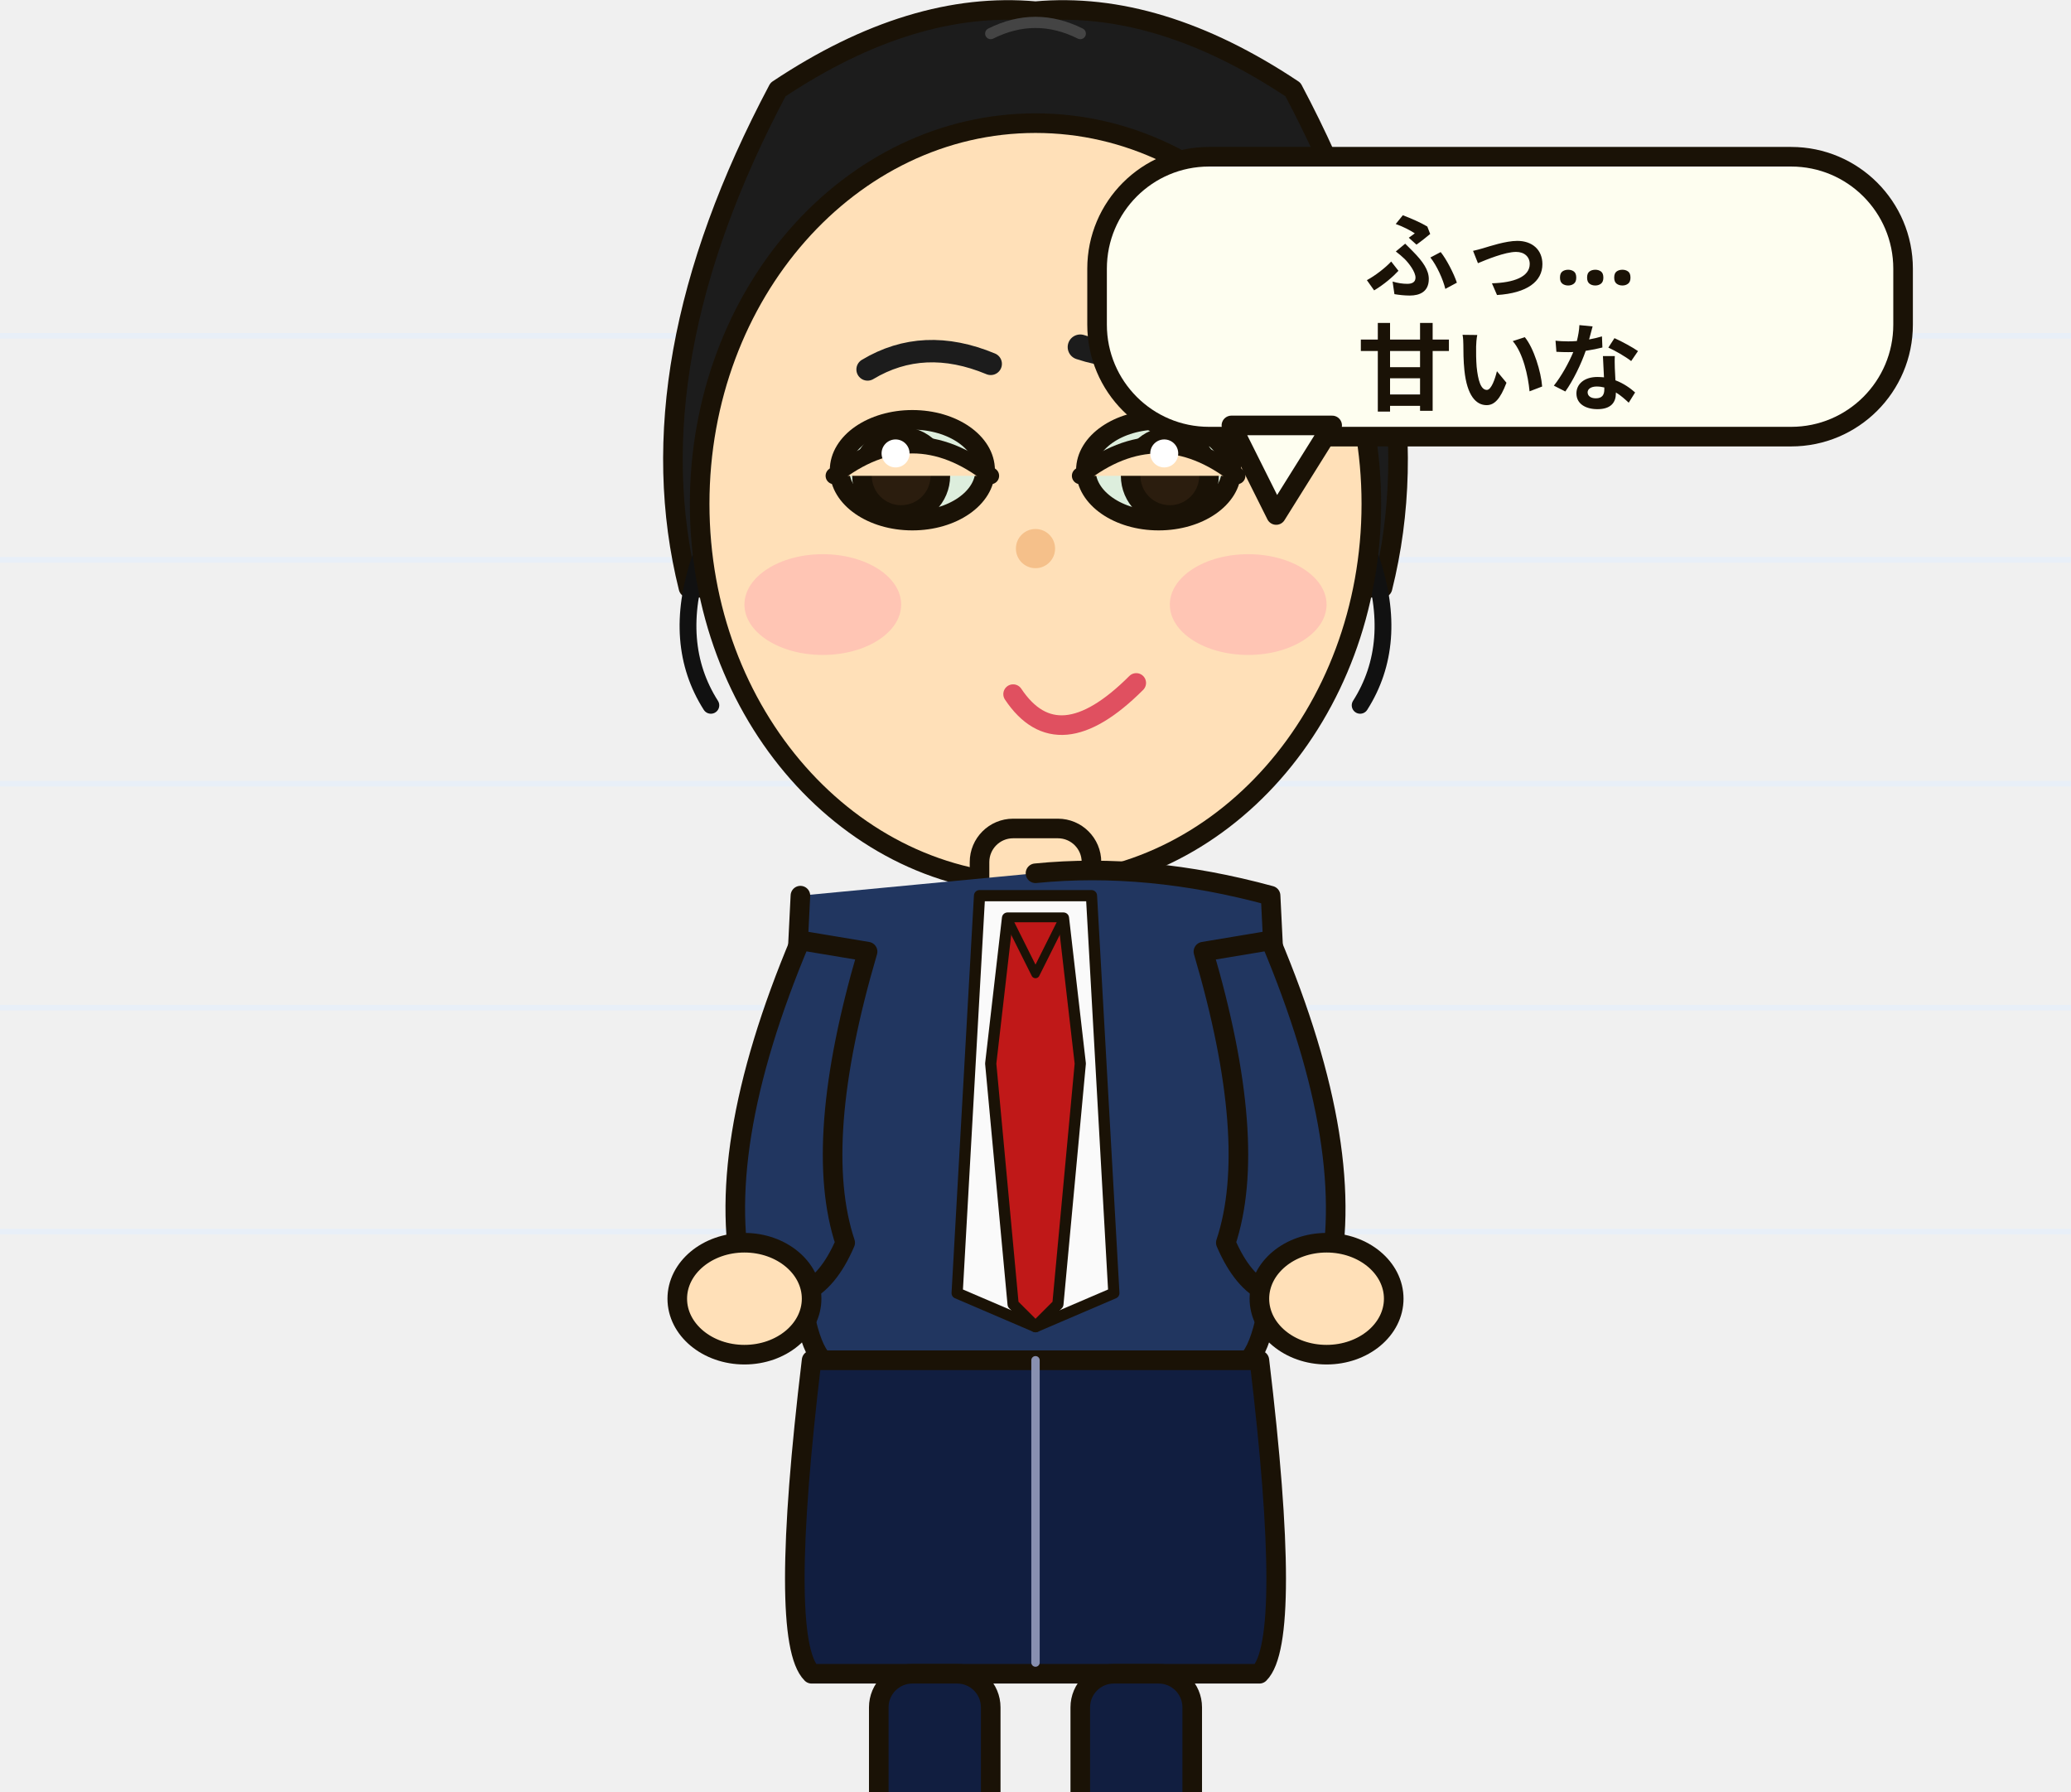
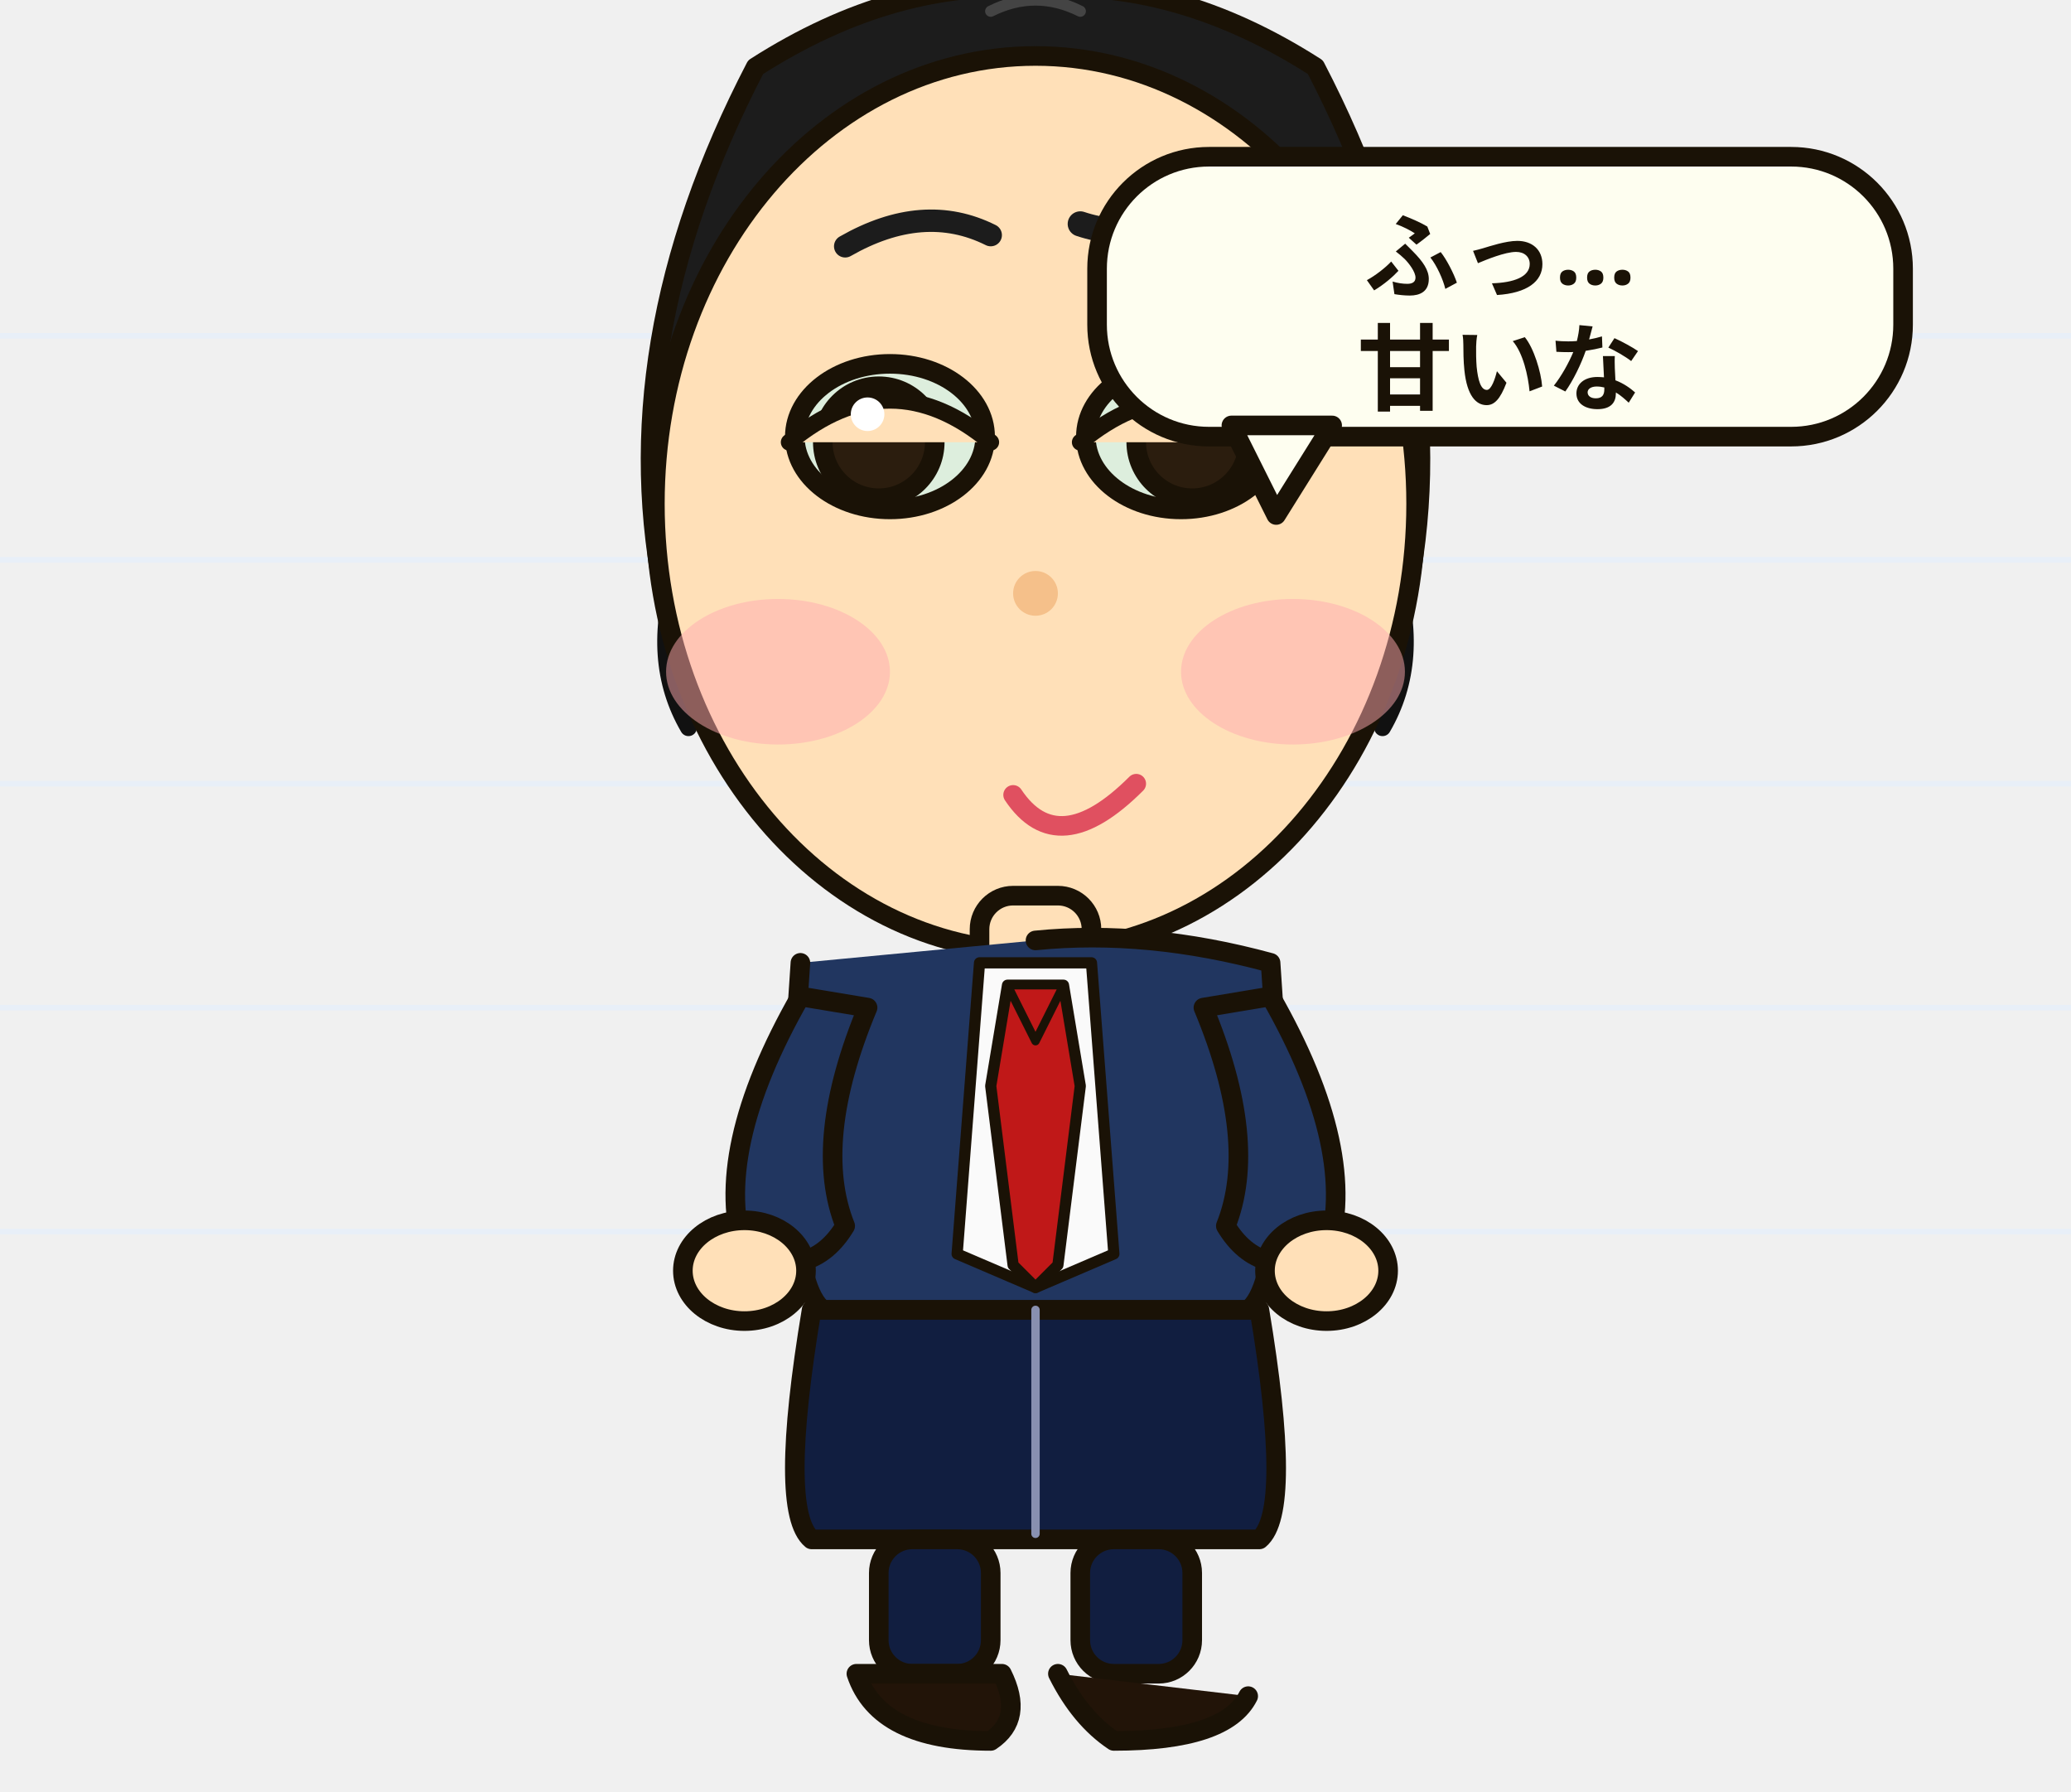
<svg xmlns="http://www.w3.org/2000/svg" width="370" height="320" viewBox="0 0 370 320">
  <line x1="0" y1="60" x2="370" y2="60" stroke="#E8EFF8" stroke-width="1" stroke-linecap="round" />
  <line x1="0" y1="100" x2="370" y2="100" stroke="#E8EFF8" stroke-width="1" stroke-linecap="round" />
  <line x1="0" y1="140" x2="370" y2="140" stroke="#E8EFF8" stroke-width="1" stroke-linecap="round" />
  <line x1="0" y1="180" x2="370" y2="180" stroke="#E8EFF8" stroke-width="1" stroke-linecap="round" />
  <line x1="0" y1="220" x2="370" y2="220" stroke="#E8EFF8" stroke-width="1" stroke-linecap="round" />
-   <path d="M 123,105 Q 113,65 139,16 Q 163,0 185,2 Q 207,0 231,16 Q 257,65 247,105 Z" fill="#1C1C1C" stroke="#1A1206" stroke-width="3.5" stroke-linecap="round" stroke-linejoin="round" />
-   <path d="M 177,6 Q 185,2 193,6" fill="none" stroke="#444" stroke-width="2" stroke-linecap="round" stroke-linejoin="round" />
-   <path d="M 125,100 Q 120,115 127,126" fill="none" stroke="#111" stroke-width="3" stroke-linecap="round" stroke-linejoin="round" />
-   <path d="M 245,100 Q 250,115 243,126" fill="none" stroke="#111" stroke-width="3" stroke-linecap="round" stroke-linejoin="round" />
-   <ellipse cx="185" cy="90" rx="60" ry="68" fill="#FFE0B8" stroke="#1A1206" stroke-width="3.5" />
-   <ellipse cx="147" cy="108" rx="14" ry="9" fill="#FFAAB0" stroke="none" stroke-width="0" opacity="0.5" />
-   <ellipse cx="223" cy="108" rx="14" ry="9" fill="#FFAAB0" stroke="none" stroke-width="0" opacity="0.5" />
-   <path d="M 155,66 Q 165,60 177,65" fill="none" stroke="#1C1C1C" stroke-width="4" stroke-linecap="round" stroke-linejoin="round" />
-   <path d="M 215,58 Q 205,66 193,62" fill="none" stroke="#1C1C1C" stroke-width="4.5" stroke-linecap="round" stroke-linejoin="round" />
-   <ellipse cx="163" cy="84" rx="13" ry="9" fill="#DDEEDD" stroke="#1A1206" stroke-width="3.5" />
-   <ellipse cx="207" cy="84" rx="13" ry="9" fill="#DDEEDD" stroke="#1A1206" stroke-width="3.5" />
-   <circle cx="161" cy="85" r="7" fill="#2B1D0E" stroke="#1A1206" stroke-width="3.5" />
-   <circle cx="209" cy="85" r="7" fill="#2B1D0E" stroke="#1A1206" stroke-width="3.5" />
-   <path d="M 149,85 Q 163,74 177,85" fill="#FFE0B8" stroke="none" stroke-width="3.5" stroke-linecap="round" stroke-linejoin="round" />
-   <path d="M 193,85 Q 207,74 221,85" fill="#FFE0B8" stroke="none" stroke-width="3.5" stroke-linecap="round" stroke-linejoin="round" />
-   <path d="M 149,85 Q 163,74 177,85" fill="none" stroke="#1A1206" stroke-width="3" stroke-linecap="round" stroke-linejoin="round" />
-   <path d="M 193,85 Q 207,74 221,85" fill="none" stroke="#1A1206" stroke-width="3" stroke-linecap="round" stroke-linejoin="round" />
-   <circle cx="160" cy="81" r="2.5" fill="#FFFFFF" stroke="none" stroke-width="3.5" />
-   <circle cx="208" cy="81" r="2.5" fill="#FFFFFF" stroke="none" stroke-width="3.5" />
-   <circle cx="185" cy="98" r="3.5" fill="#F5C08A" stroke="none" stroke-width="3.5" />
-   <path d="M 181,124 Q 189,136 203,122" fill="none" stroke="#E05060" stroke-width="3.5" stroke-linecap="round" stroke-linejoin="round" />
-   <rect x="175" y="148" width="20" height="18" rx="6" fill="#FFE0B8" stroke="#1A1206" stroke-width="3.5" />
-   <path d="M 143,160 Q 139,235 147,243 L 223,243 Q 231,235 227,160 Q 205,154 185,156 Q 165,154 Z" fill="#213660" stroke="#1A1206" stroke-width="3.5" stroke-linecap="round" stroke-linejoin="round" />
-   <path d="M 175,160 L 171,231 L 185,237 L 199,231 L 195,160 Z" fill="#FAFAFA" stroke="#1A1206" stroke-width="2" stroke-linecap="round" stroke-linejoin="round" />
-   <path d="M 180,164 L 190,164 L 193,190 L 189,233 L 185,237 L 181,233 L 177,190 Z" fill="#C01818" stroke="#1A1206" stroke-width="2" stroke-linecap="round" stroke-linejoin="round" />
-   <path d="M 180,164 L 190,164 L 185,174 Z" fill="#C01818" stroke="#1A1206" stroke-width="1.5" stroke-linecap="round" stroke-linejoin="round" />
-   <path d="M 143,168 Q 127,206 133,230 Q 145,236 151,222 Q 145,204 155,170 Z" fill="#213660" stroke="#1A1206" stroke-width="3.5" stroke-linecap="round" stroke-linejoin="round" />
-   <ellipse cx="133" cy="232" rx="12" ry="10" fill="#FFE0B8" stroke="#1A1206" stroke-width="3.5" />
-   <path d="M 227,168 Q 243,206 237,230 Q 225,236 219,222 Q 225,204 215,170 Z" fill="#213660" stroke="#1A1206" stroke-width="3.5" stroke-linecap="round" stroke-linejoin="round" />
-   <ellipse cx="237" cy="232" rx="12" ry="10" fill="#FFE0B8" stroke="#1A1206" stroke-width="3.5" />
-   <path d="M 145,243 Q 139,293 145,299 L 225,299 Q 231,293 225,243 Z" fill="#111E40" stroke="#1A1206" stroke-width="3.5" stroke-linecap="round" stroke-linejoin="round" />
-   <line x1="185" y1="243" x2="185" y2="297" stroke="#8890B0" stroke-width="1.5" stroke-linecap="round" />
-   <rect x="157" y="299" width="20" height="38" rx="6" fill="#111E40" stroke="#1A1206" stroke-width="3.5" />
-   <rect x="193" y="299" width="20" height="38" rx="6" fill="#111E40" stroke="#1A1206" stroke-width="3.5" />
-   <path d="M 153,337 Q 157,353 177,353 Q 183,347 179,337 Z" fill="#221408" stroke="#1A1206" stroke-width="3.5" stroke-linecap="round" stroke-linejoin="round" />
-   <path d="M 189,337 Q 193,347 199,353 Q 219,353 223,343 Q 219,337 Z" fill="#221408" stroke="#1A1206" stroke-width="3.5" stroke-linecap="round" stroke-linejoin="round" />
+   <path d="M 119,108 Q 109,62 135,12 Q 160,-4 185,-2 Q 210,-4 235,12 Q 261,62 251,108 Z" fill="#1C1C1C" stroke="#1A1206" stroke-width="3.5" stroke-linecap="round" stroke-linejoin="round" />
+   <path d="M 177,2 Q 185,-2 193,2" fill="none" stroke="#444" stroke-width="2" stroke-linecap="round" stroke-linejoin="round" />
+   <path d="M 121,102 Q 116,118 123,130" fill="none" stroke="#111" stroke-width="3" stroke-linecap="round" stroke-linejoin="round" />
+   <path d="M 249,102 Q 254,118 247,130" fill="none" stroke="#111" stroke-width="3" stroke-linecap="round" stroke-linejoin="round" />
+   <ellipse cx="185" cy="90" rx="68" ry="80" fill="#FFE0B8" stroke="#1A1206" stroke-width="3.5" />
+   <ellipse cx="139" cy="120" rx="20" ry="13" fill="#FFAAB0" stroke="none" stroke-width="0" opacity="0.5" />
+   <ellipse cx="231" cy="120" rx="20" ry="13" fill="#FFAAB0" stroke="none" stroke-width="0" opacity="0.5" />
+   <path d="M 151,44 Q 165,36 177,42" fill="none" stroke="#1C1C1C" stroke-width="4" stroke-linecap="round" stroke-linejoin="round" />
+   <path d="M 219,36 Q 205,44 193,40" fill="none" stroke="#1C1C1C" stroke-width="4.5" stroke-linecap="round" stroke-linejoin="round" />
+   <ellipse cx="159" cy="78" rx="17" ry="13" fill="#DDEEDD" stroke="#1A1206" stroke-width="3.5" />
+   <ellipse cx="211" cy="78" rx="17" ry="13" fill="#DDEEDD" stroke="#1A1206" stroke-width="3.5" />
+   <circle cx="157" cy="79" r="10" fill="#2B1D0E" stroke="#1A1206" stroke-width="3.5" />
+   <circle cx="213" cy="79" r="10" fill="#2B1D0E" stroke="#1A1206" stroke-width="3.5" />
+   <path d="M 141,79 Q 159,64 177,79" fill="#FFE0B8" stroke="none" stroke-width="3.5" stroke-linecap="round" stroke-linejoin="round" />
+   <path d="M 193,79 Q 211,64 229,79" fill="#FFE0B8" stroke="none" stroke-width="3.5" stroke-linecap="round" stroke-linejoin="round" />
+   <path d="M 141,79 Q 159,64 177,79" fill="none" stroke="#1A1206" stroke-width="3" stroke-linecap="round" stroke-linejoin="round" />
+   <path d="M 193,79 Q 211,64 229,79" fill="none" stroke="#1A1206" stroke-width="3" stroke-linecap="round" stroke-linejoin="round" />
+   <circle cx="155" cy="74" r="3" fill="#FFFFFF" stroke="none" stroke-width="3.5" />
+   <circle cx="213" cy="74" r="3" fill="#FFFFFF" stroke="none" stroke-width="3.5" />
+   <circle cx="185" cy="106" r="4" fill="#F5C08A" stroke="none" stroke-width="3.5" />
+   <path d="M 181,142 Q 189,154 203,140" fill="none" stroke="#E05060" stroke-width="3.5" stroke-linecap="round" stroke-linejoin="round" />
+   <rect x="175" y="160" width="20" height="18" rx="6" fill="#FFE0B8" stroke="#1A1206" stroke-width="3.5" />
+   <path d="M 143,172 Q 139,228 147,234 L 223,234 Q 231,228 227,172 Q 205,166 185,168 Q 165,166 Z" fill="#213660" stroke="#1A1206" stroke-width="3.5" stroke-linecap="round" stroke-linejoin="round" />
+   <path d="M 175,172 L 171,224 L 185,230 L 199,224 L 195,172 Z" fill="#FAFAFA" stroke="#1A1206" stroke-width="2" stroke-linecap="round" stroke-linejoin="round" />
+   <path d="M 180,176 L 190,176 L 193,194 L 189,226 L 185,230 L 181,226 L 177,194 Z" fill="#C01818" stroke="#1A1206" stroke-width="2" stroke-linecap="round" stroke-linejoin="round" />
+   <path d="M 180,176 L 190,176 L 185,186 Z" fill="#C01818" stroke="#1A1206" stroke-width="1.5" stroke-linecap="round" stroke-linejoin="round" />
+   <path d="M 143,178 Q 127,206 133,224 Q 145,229 151,219 Q 145,204 155,180 Z" fill="#213660" stroke="#1A1206" stroke-width="3.5" stroke-linecap="round" stroke-linejoin="round" />
+   <ellipse cx="133" cy="227" rx="11" ry="9" fill="#FFE0B8" stroke="#1A1206" stroke-width="3.5" />
+   <path d="M 227,178 Q 243,206 237,224 Q 225,229 219,219 Q 225,204 215,180 Z" fill="#213660" stroke="#1A1206" stroke-width="3.5" stroke-linecap="round" stroke-linejoin="round" />
+   <ellipse cx="237" cy="227" rx="11" ry="9" fill="#FFE0B8" stroke="#1A1206" stroke-width="3.5" />
+   <path d="M 145,234 Q 139,270 145,275 L 225,275 Q 231,270 225,234 Z" fill="#111E40" stroke="#1A1206" stroke-width="3.5" stroke-linecap="round" stroke-linejoin="round" />
+   <line x1="185" y1="234" x2="185" y2="274" stroke="#8890B0" stroke-width="1.5" stroke-linecap="round" />
+   <rect x="157" y="275" width="20" height="24" rx="6" fill="#111E40" stroke="#1A1206" stroke-width="3.5" />
+   <rect x="193" y="275" width="20" height="24" rx="6" fill="#111E40" stroke="#1A1206" stroke-width="3.5" />
+   <path d="M 153,299 Q 157,311 177,311 Q 183,307 179,299 Z" fill="#221408" stroke="#1A1206" stroke-width="3.5" stroke-linecap="round" stroke-linejoin="round" />
+   <path d="M 189,299 Q 193,307 199,311 Q 219,311 223,303 Q 219,299 Z" fill="#221408" stroke="#1A1206" stroke-width="3.5" stroke-linecap="round" stroke-linejoin="round" />
  <rect x="196" y="28" width="144" height="50" rx="20.0" fill="#FEFEF0" stroke="#1A1206" stroke-width="3.5" />
  <path d="M 220,76 L 228,92 L 238,76 Z" fill="#FEFEF0" stroke="#1A1206" stroke-width="3.5" stroke-linecap="round" stroke-linejoin="round" />
  <text x="268" y="52" font-size="17" font-weight="bold" font-family="'Hiragino Maru Gothic Pro', 'Rounded Mplus 1c', sans-serif" fill="#1A1206" text-anchor="middle">ふっ…</text>
  <text x="268" y="72" font-size="17" font-weight="bold" font-family="'Hiragino Maru Gothic Pro', 'Rounded Mplus 1c', sans-serif" fill="#1A1206" text-anchor="middle">甘いな</text>
</svg>
